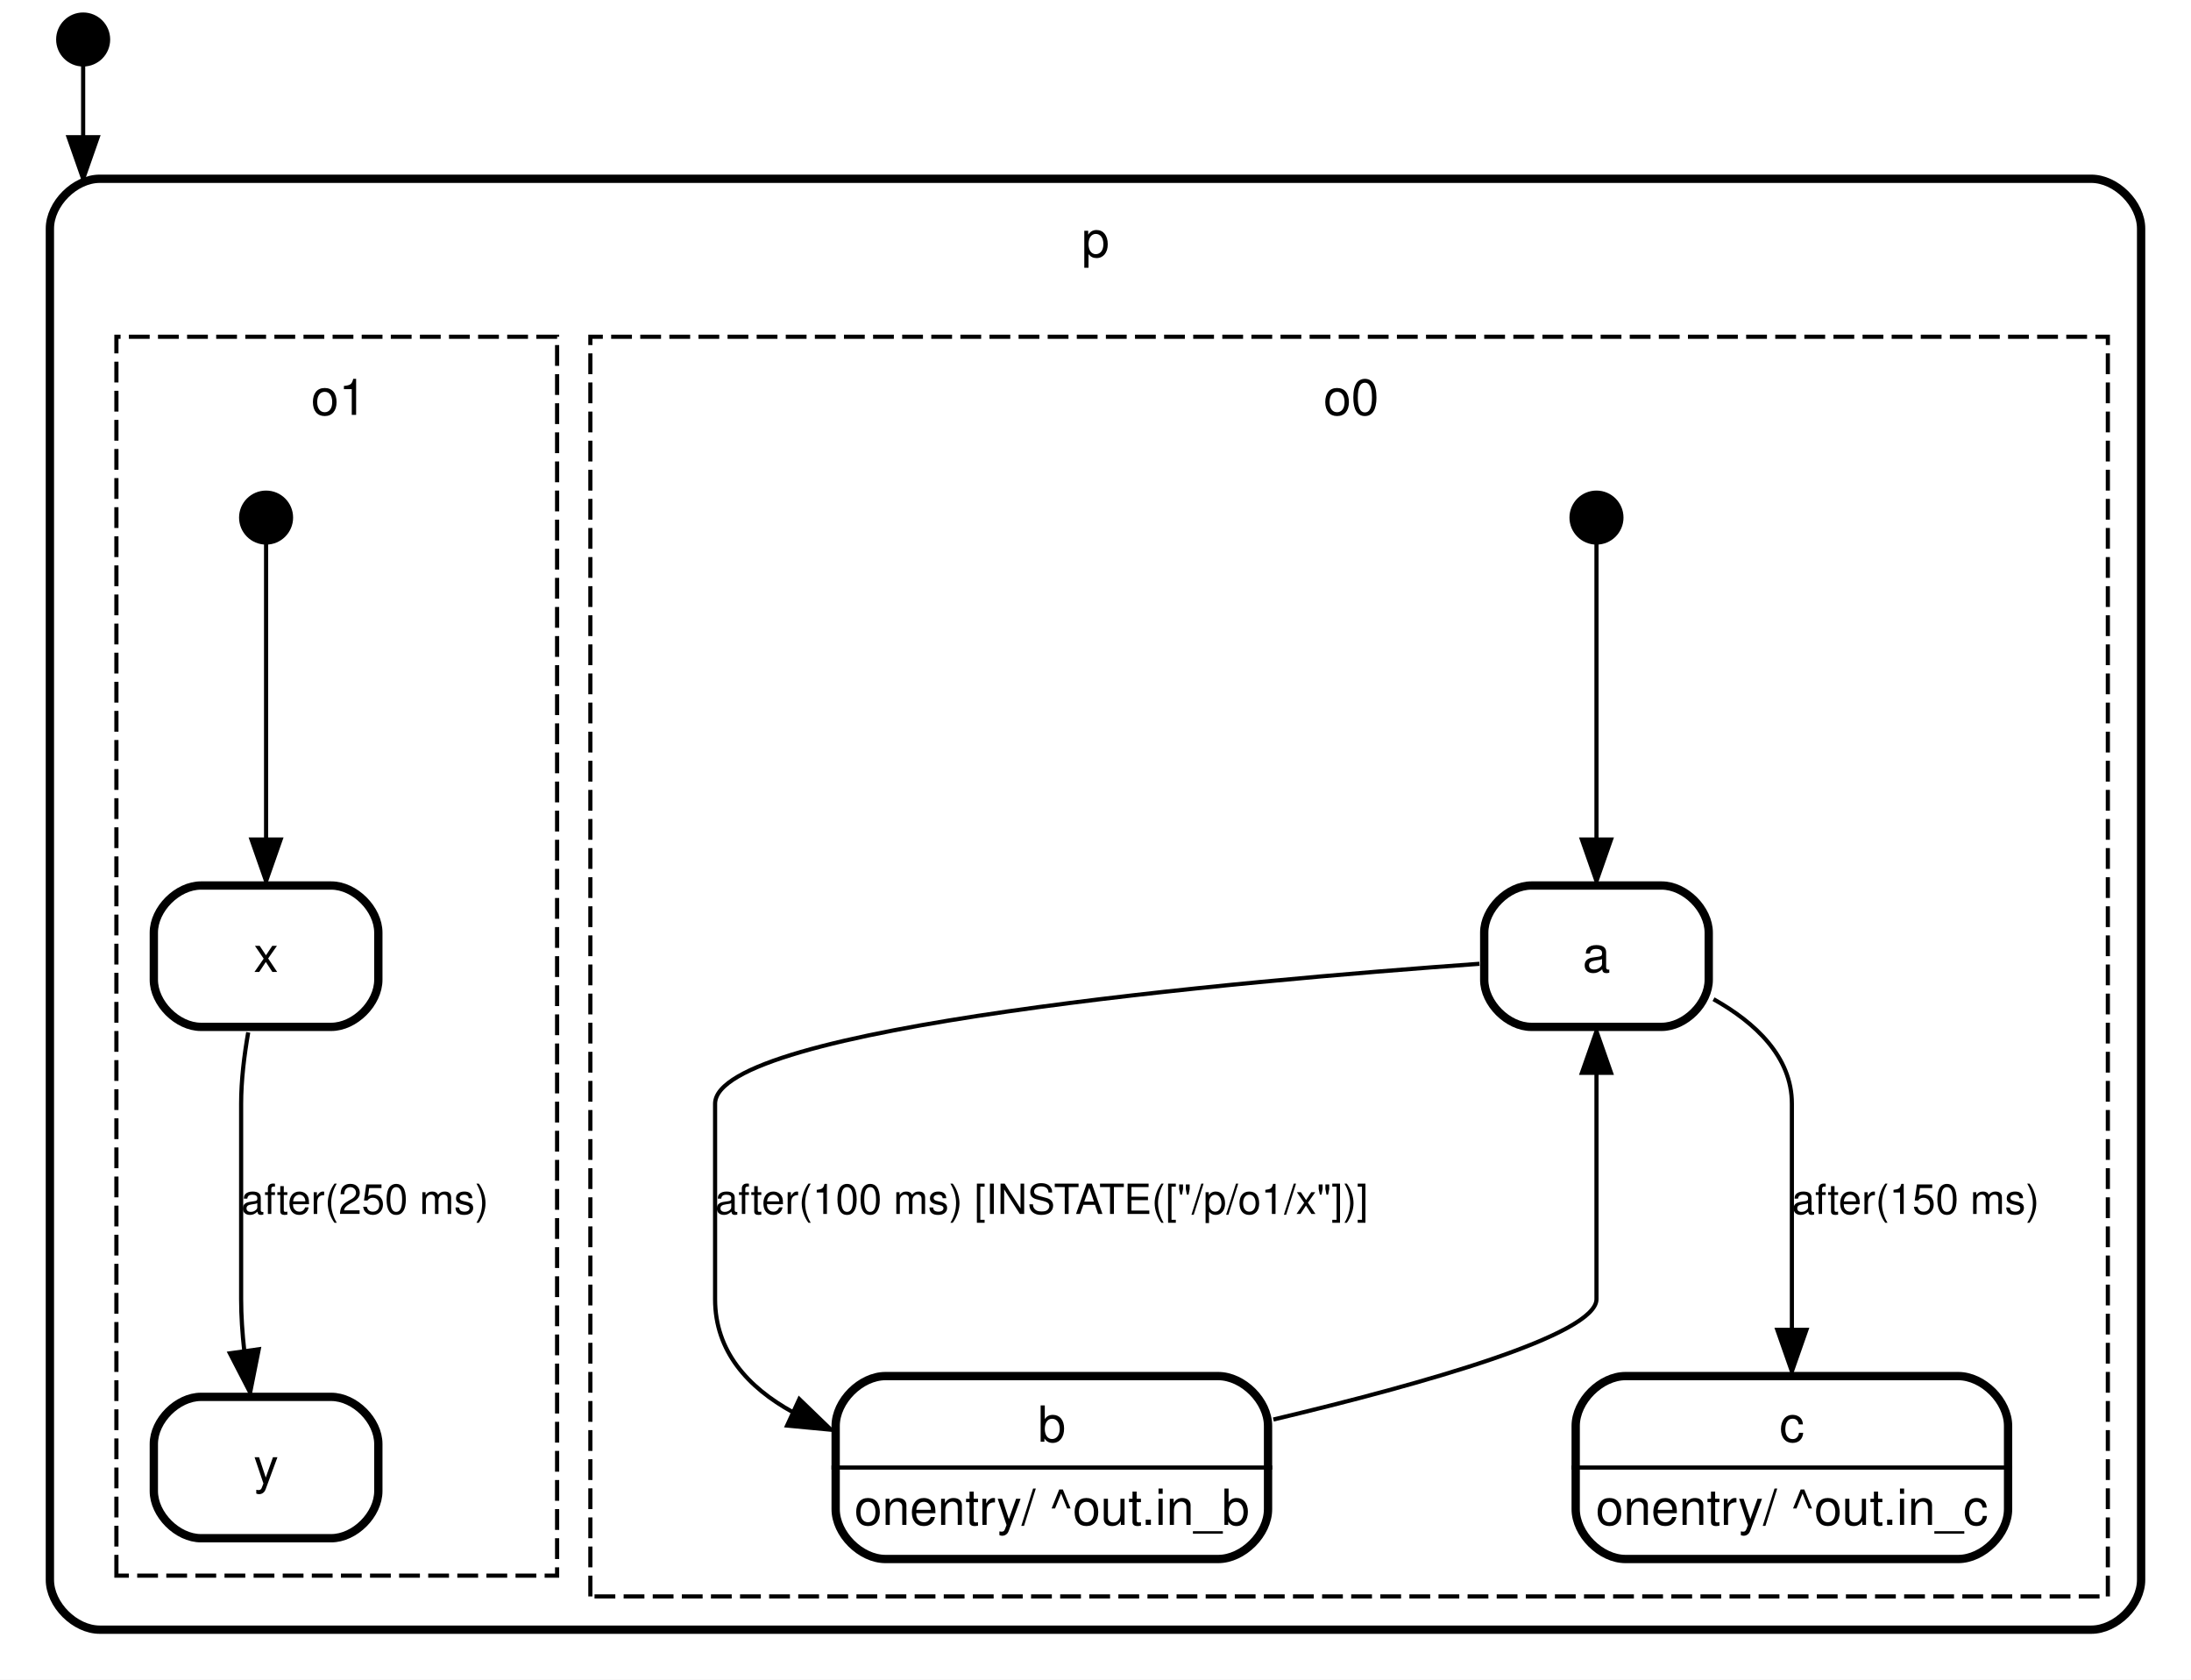
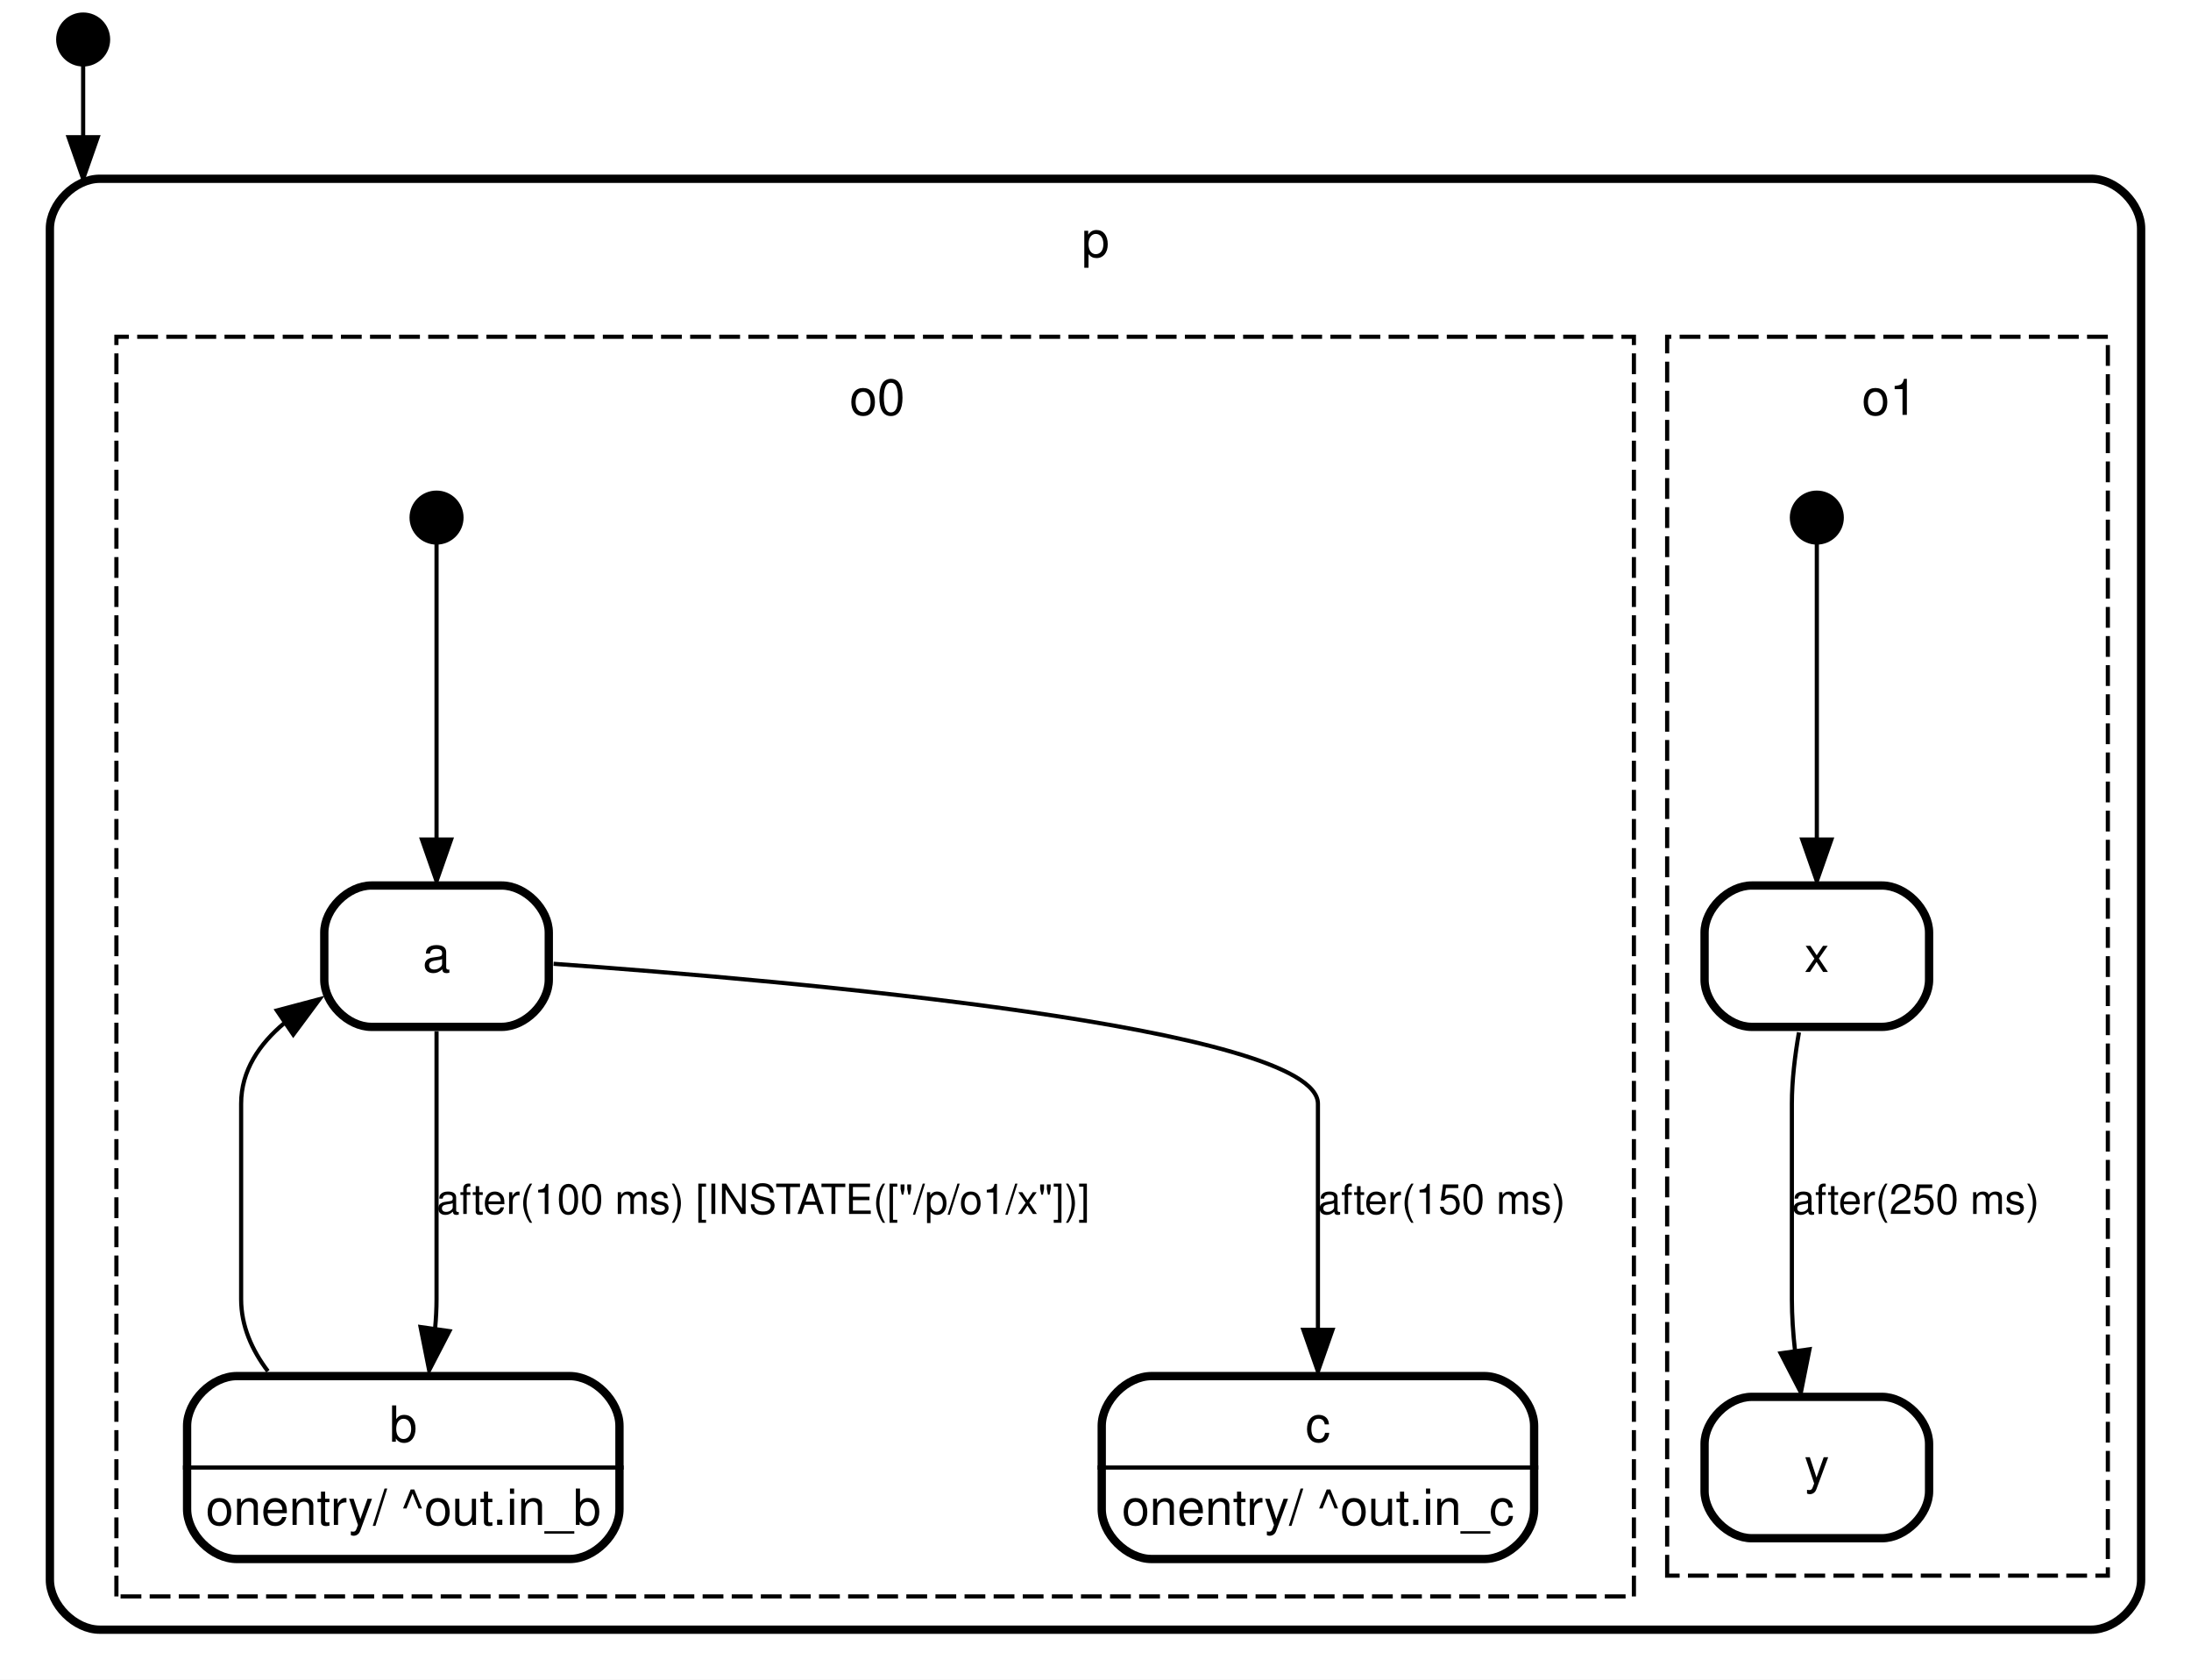
<svg xmlns="http://www.w3.org/2000/svg" width="527pt" height="404pt" viewBox="0.00 0.00 527.00 404.00">
  <g id="graph0" class="graph" transform="scale(1 1) rotate(0) translate(4 400)">
    <polygon fill="#ffffff" stroke="transparent" points="-4,4 -4,-400 523,-400 523,4 -4,4" />
    <g id="clust1" class="cluster">
      <path fill="none" stroke="#000000" stroke-width="2" d="M20,-8C20,-8 499,-8 499,-8 505,-8 511,-14 511,-20 511,-20 511,-345 511,-345 511,-351 505,-357 499,-357 499,-357 20,-357 20,-357 14,-357 8,-351 8,-345 8,-345 8,-20 8,-20 8,-14 14,-8 20,-8" />
      <text text-anchor="start" x="256.165" y="-338.2" font-family="Helvetica,sans-Serif" font-size="12.00" fill="#000000">p</text>
    </g>
    <g id="clust2" class="cluster">
-       <polygon fill="none" stroke="#000000" stroke-dasharray="5,2" points="138,-16 138,-319 503,-319 503,-16 138,-16" />
-       <text text-anchor="start" x="314.329" y="-300.2" font-family="Helvetica,sans-Serif" font-size="12.00" fill="#000000">o0</text>
+       <polygon fill="none" stroke="#000000" stroke-dasharray="5,2" points="397,-21 397,-319 503,-319 503,-21 397,-21" />
+       <text text-anchor="start" x="443.829" y="-300.2" font-family="Helvetica,sans-Serif" font-size="12.00" fill="#000000">o1</text>
    </g>
    <g id="clust3" class="cluster">
-       <polygon fill="none" stroke="#000000" stroke-dasharray="5,2" points="24,-21 24,-319 130,-319 130,-21 24,-21" />
-       <text text-anchor="start" x="70.829" y="-300.2" font-family="Helvetica,sans-Serif" font-size="12.00" fill="#000000">o1</text>
+       <polygon fill="none" stroke="#000000" stroke-dasharray="5,2" points="24,-16 24,-319 389,-319 389,-16 24,-16" />
+       <text text-anchor="start" x="200.329" y="-300.2" font-family="Helvetica,sans-Serif" font-size="12.00" fill="#000000">o0</text>
    </g>
    <g id="node1" class="node">
      <ellipse fill="#000000" stroke="#000000" stroke-width="2" cx="16" cy="-390.5" rx="5.5" ry="5.5" />
    </g>
    <g id="edge1" class="edge">
      <path fill="none" stroke="#000000" d="M16,-384.953C16,-380.778 16,-374.504 16,-367.033" />
      <polygon fill="#000000" stroke="#000000" points="19.5,-366.997 16,-356.997 12.5,-366.997 19.5,-366.997" />
      <text text-anchor="middle" x="17.39" y="-368" font-family="Helvetica,sans-Serif" font-size="10.00" fill="#000000"> </text>
    </g>
    <g id="node4" class="node">
-       <ellipse fill="#000000" stroke="#000000" stroke-width="2" cx="380" cy="-275.5" rx="5.5" ry="5.5" />
+       <ellipse fill="#000000" stroke="#000000" stroke-width="2" cx="433" cy="-275.5" rx="5.5" ry="5.5" />
+     </g>
+     <g id="node6" class="node">
+       <polygon fill="transparent" stroke="transparent" stroke-width="2" points="461,-188 405,-188 405,-152 461,-152 461,-188" />
+       <text text-anchor="start" x="430" y="-166.2" font-family="Helvetica,sans-Serif" font-size="12.00" fill="#000000">x</text>
+       <path fill="none" stroke="#000000" stroke-width="2" d="M417.333,-153C417.333,-153 448.667,-153 448.667,-153 454.333,-153 460,-158.667 460,-164.333 460,-164.333 460,-175.667 460,-175.667 460,-181.333 454.333,-187 448.667,-187 448.667,-187 417.333,-187 417.333,-187 411.667,-187 406,-181.333 406,-175.667 406,-175.667 406,-164.333 406,-164.333 406,-158.667 411.667,-153 417.333,-153" />
+     </g>
+     <g id="edge2" class="edge">
+       <path fill="none" stroke="#000000" d="M433,-269.829C433,-265.174 433,-258.41 433,-252.5 433,-252.5 433,-252.5 433,-205.5 433,-203.108 433,-200.625 433,-198.134" />
+       <polygon fill="#000000" stroke="#000000" points="436.5,-198.06 433,-188.06 429.5,-198.06 436.5,-198.06" />
+       <text text-anchor="middle" x="434.389" y="-226" font-family="Helvetica,sans-Serif" font-size="10.00" fill="#000000"> </text>
    </g>
    <g id="node5" class="node">
-       <polygon fill="transparent" stroke="transparent" stroke-width="2" points="408,-188 352,-188 352,-152 408,-152 408,-188" />
-       <text text-anchor="start" x="376.665" y="-166.2" font-family="Helvetica,sans-Serif" font-size="12.00" fill="#000000">a</text>
-       <path fill="none" stroke="#000000" stroke-width="2" d="M364.333,-153C364.333,-153 395.667,-153 395.667,-153 401.333,-153 407,-158.667 407,-164.333 407,-164.333 407,-175.667 407,-175.667 407,-181.333 401.333,-187 395.667,-187 395.667,-187 364.333,-187 364.333,-187 358.667,-187 353,-181.333 353,-175.667 353,-175.667 353,-164.333 353,-164.333 353,-158.667 358.667,-153 364.333,-153" />
-     </g>
-     <g id="edge2" class="edge">
-       <path fill="none" stroke="#000000" d="M380,-269.829C380,-265.174 380,-258.41 380,-252.5 380,-252.5 380,-252.5 380,-205.5 380,-203.108 380,-200.625 380,-198.134" />
-       <polygon fill="#000000" stroke="#000000" points="383.5,-198.06 380,-188.06 376.5,-198.06 383.5,-198.06" />
-       <text text-anchor="middle" x="381.389" y="-226" font-family="Helvetica,sans-Serif" font-size="10.00" fill="#000000"> </text>
-     </g>
-     <g id="node6" class="node">
-       <polygon fill="transparent" stroke="transparent" stroke-width="2" points="302,-70 196,-70 196,-24 302,-24 302,-70" />
-       <text text-anchor="start" x="245.665" y="-53.2" font-family="Helvetica,sans-Serif" font-size="12.00" fill="#000000">b</text>
-       <text text-anchor="start" x="201.502" y="-33.2" font-family="Helvetica,sans-Serif" font-size="12.00" fill="#000000">onentry/ ^out.in_b</text>
-       <polygon fill="#000000" stroke="#000000" points="196,-47 196,-47 302,-47 302,-47 196,-47" />
-       <path fill="none" stroke="#000000" stroke-width="2" d="M209,-25C209,-25 289,-25 289,-25 295,-25 301,-31 301,-37 301,-37 301,-57 301,-57 301,-63 295,-69 289,-69 289,-69 209,-69 209,-69 203,-69 197,-63 197,-57 197,-57 197,-37 197,-37 197,-31 203,-25 209,-25" />
+       <polygon fill="transparent" stroke="transparent" stroke-width="2" points="461,-65 405,-65 405,-29 461,-29 461,-65" />
+       <text text-anchor="start" x="430" y="-43.2" font-family="Helvetica,sans-Serif" font-size="12.00" fill="#000000">y</text>
+       <path fill="none" stroke="#000000" stroke-width="2" d="M417.333,-30C417.333,-30 448.667,-30 448.667,-30 454.333,-30 460,-35.667 460,-41.333 460,-41.333 460,-52.667 460,-52.667 460,-58.333 454.333,-64 448.667,-64 448.667,-64 417.333,-64 417.333,-64 411.667,-64 406,-58.333 406,-52.667 406,-52.667 406,-41.333 406,-41.333 406,-35.667 411.667,-30 417.333,-30" />
    </g>
    <g id="edge3" class="edge">
-       <path fill="none" stroke="#000000" d="M351.848,-168.172C294.18,-164.05 168,-152.926 168,-134.5 168,-134.5 168,-134.5 168,-87.5 168,-74.97 175.85,-66.316 186.662,-60.34" />
-       <polygon fill="#000000" stroke="#000000" points="188.256,-63.46 195.876,-56.098 185.328,-57.101 188.256,-63.46" />
-       <text text-anchor="start" x="168" y="-108" font-family="Helvetica,sans-Serif" font-size="10.00" fill="#000000">after(100 ms) [INSTATE(["/p/o1/x"])]   </text>
+       <path fill="none" stroke="#000000" d="M428.703,-151.674C427.742,-146.183 427,-140.125 427,-134.5 427,-134.5 427,-134.5 427,-87.5 427,-83.457 427.296,-79.212 427.757,-75.053" />
+       <polygon fill="#000000" stroke="#000000" points="431.235,-75.451 429.166,-65.06 424.304,-74.474 431.235,-75.451" />
+       <text text-anchor="start" x="427" y="-108" font-family="Helvetica,sans-Serif" font-size="10.00" fill="#000000">after(250 ms)   </text>
    </g>
-     <g id="node7" class="node">
-       <polygon fill="transparent" stroke="transparent" stroke-width="2" points="480,-70 374,-70 374,-24 480,-24 480,-70" />
-       <text text-anchor="start" x="424" y="-53.2" font-family="Helvetica,sans-Serif" font-size="12.00" fill="#000000">c</text>
-       <text text-anchor="start" x="379.838" y="-33.2" font-family="Helvetica,sans-Serif" font-size="12.00" fill="#000000">onentry/ ^out.in_c</text>
-       <polygon fill="#000000" stroke="#000000" points="374,-47 374,-47 480,-47 480,-47 374,-47" />
-       <path fill="none" stroke="#000000" stroke-width="2" d="M387,-25C387,-25 467,-25 467,-25 473,-25 479,-31 479,-37 479,-37 479,-57 479,-57 479,-63 473,-69 467,-69 467,-69 387,-69 387,-69 381,-69 375,-63 375,-57 375,-57 375,-37 375,-37 375,-31 381,-25 387,-25" />
+     <g id="node8" class="node">
+       <ellipse fill="#000000" stroke="#000000" stroke-width="2" cx="101" cy="-275.5" rx="5.5" ry="5.5" />
+     </g>
+     <g id="node11" class="node">
+       <polygon fill="transparent" stroke="transparent" stroke-width="2" points="129,-188 73,-188 73,-152 129,-152 129,-188" />
+       <text text-anchor="start" x="97.665" y="-166.2" font-family="Helvetica,sans-Serif" font-size="12.00" fill="#000000">a</text>
+       <path fill="none" stroke="#000000" stroke-width="2" d="M85.333,-153C85.333,-153 116.667,-153 116.667,-153 122.333,-153 128,-158.667 128,-164.333 128,-164.333 128,-175.667 128,-175.667 128,-181.333 122.333,-187 116.667,-187 116.667,-187 85.333,-187 85.333,-187 79.667,-187 74,-181.333 74,-175.667 74,-175.667 74,-164.333 74,-164.333 74,-158.667 79.667,-153 85.333,-153" />
    </g>
    <g id="edge4" class="edge">
-       <path fill="none" stroke="#000000" d="M408.154,-159.659C418.164,-154.032 427,-145.851 427,-134.5 427,-134.5 427,-134.5 427,-87.5 427,-85.127 427,-82.676 427,-80.208" />
-       <polygon fill="#000000" stroke="#000000" points="430.5,-80.131 427,-70.131 423.5,-80.131 430.5,-80.131" />
-       <text text-anchor="start" x="427" y="-108" font-family="Helvetica,sans-Serif" font-size="10.00" fill="#000000">after(150 ms)   </text>
+       <path fill="none" stroke="#000000" d="M101,-269.829C101,-265.174 101,-258.41 101,-252.5 101,-252.5 101,-252.5 101,-205.5 101,-203.108 101,-200.625 101,-198.134" />
+       <polygon fill="#000000" stroke="#000000" points="104.5,-198.06 101,-188.06 97.5,-198.06 104.5,-198.06" />
+       <text text-anchor="middle" x="102.389" y="-226" font-family="Helvetica,sans-Serif" font-size="10.00" fill="#000000"> </text>
+     </g>
+     <g id="node9" class="node">
+       <polygon fill="transparent" stroke="transparent" stroke-width="2" points="366,-70 260,-70 260,-24 366,-24 366,-70" />
+       <text text-anchor="start" x="310" y="-53.2" font-family="Helvetica,sans-Serif" font-size="12.00" fill="#000000">c</text>
+       <text text-anchor="start" x="265.838" y="-33.2" font-family="Helvetica,sans-Serif" font-size="12.00" fill="#000000">onentry/ ^out.in_c</text>
+       <polygon fill="#000000" stroke="#000000" points="260,-47 260,-47 366,-47 366,-47 260,-47" />
+       <path fill="none" stroke="#000000" stroke-width="2" d="M273,-25C273,-25 353,-25 353,-25 359,-25 365,-31 365,-37 365,-37 365,-57 365,-57 365,-63 359,-69 353,-69 353,-69 273,-69 273,-69 267,-69 261,-63 261,-57 261,-57 261,-37 261,-37 261,-31 267,-25 273,-25" />
+     </g>
+     <g id="node10" class="node">
+       <polygon fill="transparent" stroke="transparent" stroke-width="2" points="146,-70 40,-70 40,-24 146,-24 146,-70" />
+       <text text-anchor="start" x="89.665" y="-53.2" font-family="Helvetica,sans-Serif" font-size="12.00" fill="#000000">b</text>
+       <text text-anchor="start" x="45.502" y="-33.2" font-family="Helvetica,sans-Serif" font-size="12.00" fill="#000000">onentry/ ^out.in_b</text>
+       <polygon fill="#000000" stroke="#000000" points="40,-47 40,-47 146,-47 146,-47 40,-47" />
+       <path fill="none" stroke="#000000" stroke-width="2" d="M53,-25C53,-25 133,-25 133,-25 139,-25 145,-31 145,-37 145,-37 145,-57 145,-57 145,-63 139,-69 133,-69 133,-69 53,-69 53,-69 47,-69 41,-63 41,-57 41,-57 41,-37 41,-37 41,-31 47,-25 53,-25" />
    </g>
    <g id="edge5" class="edge">
-       <path fill="none" stroke="#000000" d="M302.283,-58.552C338.551,-67.187 380,-78.93 380,-87.5 380,-134.5 380,-134.5 380,-134.5 380,-136.892 380,-139.375 380,-141.866" />
-       <polygon fill="#000000" stroke="#000000" points="376.5,-141.94 380,-151.94 383.5,-141.94 376.5,-141.94" />
-       <text text-anchor="middle" x="381.389" y="-108" font-family="Helvetica,sans-Serif" font-size="10.00" fill="#000000"> </text>
+       <path fill="none" stroke="#000000" d="M60.44,-70.166C56.592,-75.245 54,-81.058 54,-87.5 54,-134.5 54,-134.5 54,-134.5 54,-142.481 58.368,-148.895 64.442,-153.956" />
+       <polygon fill="#000000" stroke="#000000" points="62.606,-156.94 72.846,-159.659 66.537,-151.148 62.606,-156.94" />
+       <text text-anchor="middle" x="55.389" y="-108" font-family="Helvetica,sans-Serif" font-size="10.00" fill="#000000"> </text>
    </g>
-     <g id="node9" class="node">
-       <ellipse fill="#000000" stroke="#000000" stroke-width="2" cx="60" cy="-275.5" rx="5.5" ry="5.5" />
-     </g>
-     <g id="node10" class="node">
-       <polygon fill="transparent" stroke="transparent" stroke-width="2" points="88,-188 32,-188 32,-152 88,-152 88,-188" />
-       <text text-anchor="start" x="57" y="-166.2" font-family="Helvetica,sans-Serif" font-size="12.00" fill="#000000">x</text>
-       <path fill="none" stroke="#000000" stroke-width="2" d="M44.333,-153C44.333,-153 75.667,-153 75.667,-153 81.333,-153 87,-158.667 87,-164.333 87,-164.333 87,-175.667 87,-175.667 87,-181.333 81.333,-187 75.667,-187 75.667,-187 44.333,-187 44.333,-187 38.667,-187 33,-181.333 33,-175.667 33,-175.667 33,-164.333 33,-164.333 33,-158.667 38.667,-153 44.333,-153" />
+     <g id="edge7" class="edge">
+       <path fill="none" stroke="#000000" d="M129.152,-168.172C186.82,-164.05 313,-152.926 313,-134.5 313,-134.5 313,-134.5 313,-87.5 313,-85.127 313,-82.676 313,-80.208" />
+       <polygon fill="#000000" stroke="#000000" points="316.5,-80.131 313,-70.131 309.5,-80.131 316.5,-80.131" />
+       <text text-anchor="start" x="313" y="-108" font-family="Helvetica,sans-Serif" font-size="10.00" fill="#000000">after(150 ms)   </text>
    </g>
    <g id="edge6" class="edge">
-       <path fill="none" stroke="#000000" d="M60,-269.829C60,-265.174 60,-258.41 60,-252.5 60,-252.5 60,-252.5 60,-205.5 60,-203.108 60,-200.625 60,-198.134" />
-       <polygon fill="#000000" stroke="#000000" points="63.5,-198.06 60,-188.06 56.5,-198.06 63.5,-198.06" />
-       <text text-anchor="middle" x="61.389" y="-226" font-family="Helvetica,sans-Serif" font-size="10.00" fill="#000000"> </text>
-     </g>
-     <g id="node11" class="node">
-       <polygon fill="transparent" stroke="transparent" stroke-width="2" points="88,-65 32,-65 32,-29 88,-29 88,-65" />
-       <text text-anchor="start" x="57" y="-43.2" font-family="Helvetica,sans-Serif" font-size="12.00" fill="#000000">y</text>
-       <path fill="none" stroke="#000000" stroke-width="2" d="M44.333,-30C44.333,-30 75.667,-30 75.667,-30 81.333,-30 87,-35.667 87,-41.333 87,-41.333 87,-52.667 87,-52.667 87,-58.333 81.333,-64 75.667,-64 75.667,-64 44.333,-64 44.333,-64 38.667,-64 33,-58.333 33,-52.667 33,-52.667 33,-41.333 33,-41.333 33,-35.667 38.667,-30 44.333,-30" />
-     </g>
-     <g id="edge7" class="edge">
-       <path fill="none" stroke="#000000" d="M55.703,-151.674C54.742,-146.183 54,-140.125 54,-134.5 54,-134.5 54,-134.5 54,-87.5 54,-83.457 54.296,-79.212 54.757,-75.053" />
-       <polygon fill="#000000" stroke="#000000" points="58.235,-75.451 56.166,-65.06 51.304,-74.474 58.235,-75.451" />
-       <text text-anchor="start" x="54" y="-108" font-family="Helvetica,sans-Serif" font-size="10.00" fill="#000000">after(250 ms)   </text>
+       <path fill="none" stroke="#000000" d="M101,-151.94C101,-146.35 101,-140.17 101,-134.5 101,-134.5 101,-134.5 101,-87.5 101,-85.229 100.877,-82.9 100.663,-80.561" />
+       <polygon fill="#000000" stroke="#000000" points="104.092,-79.814 99.225,-70.404 97.161,-80.796 104.092,-79.814" />
+       <text text-anchor="start" x="101" y="-108" font-family="Helvetica,sans-Serif" font-size="10.00" fill="#000000">after(100 ms) [INSTATE(["/p/o1/x"])]   </text>
    </g>
  </g>
</svg>
